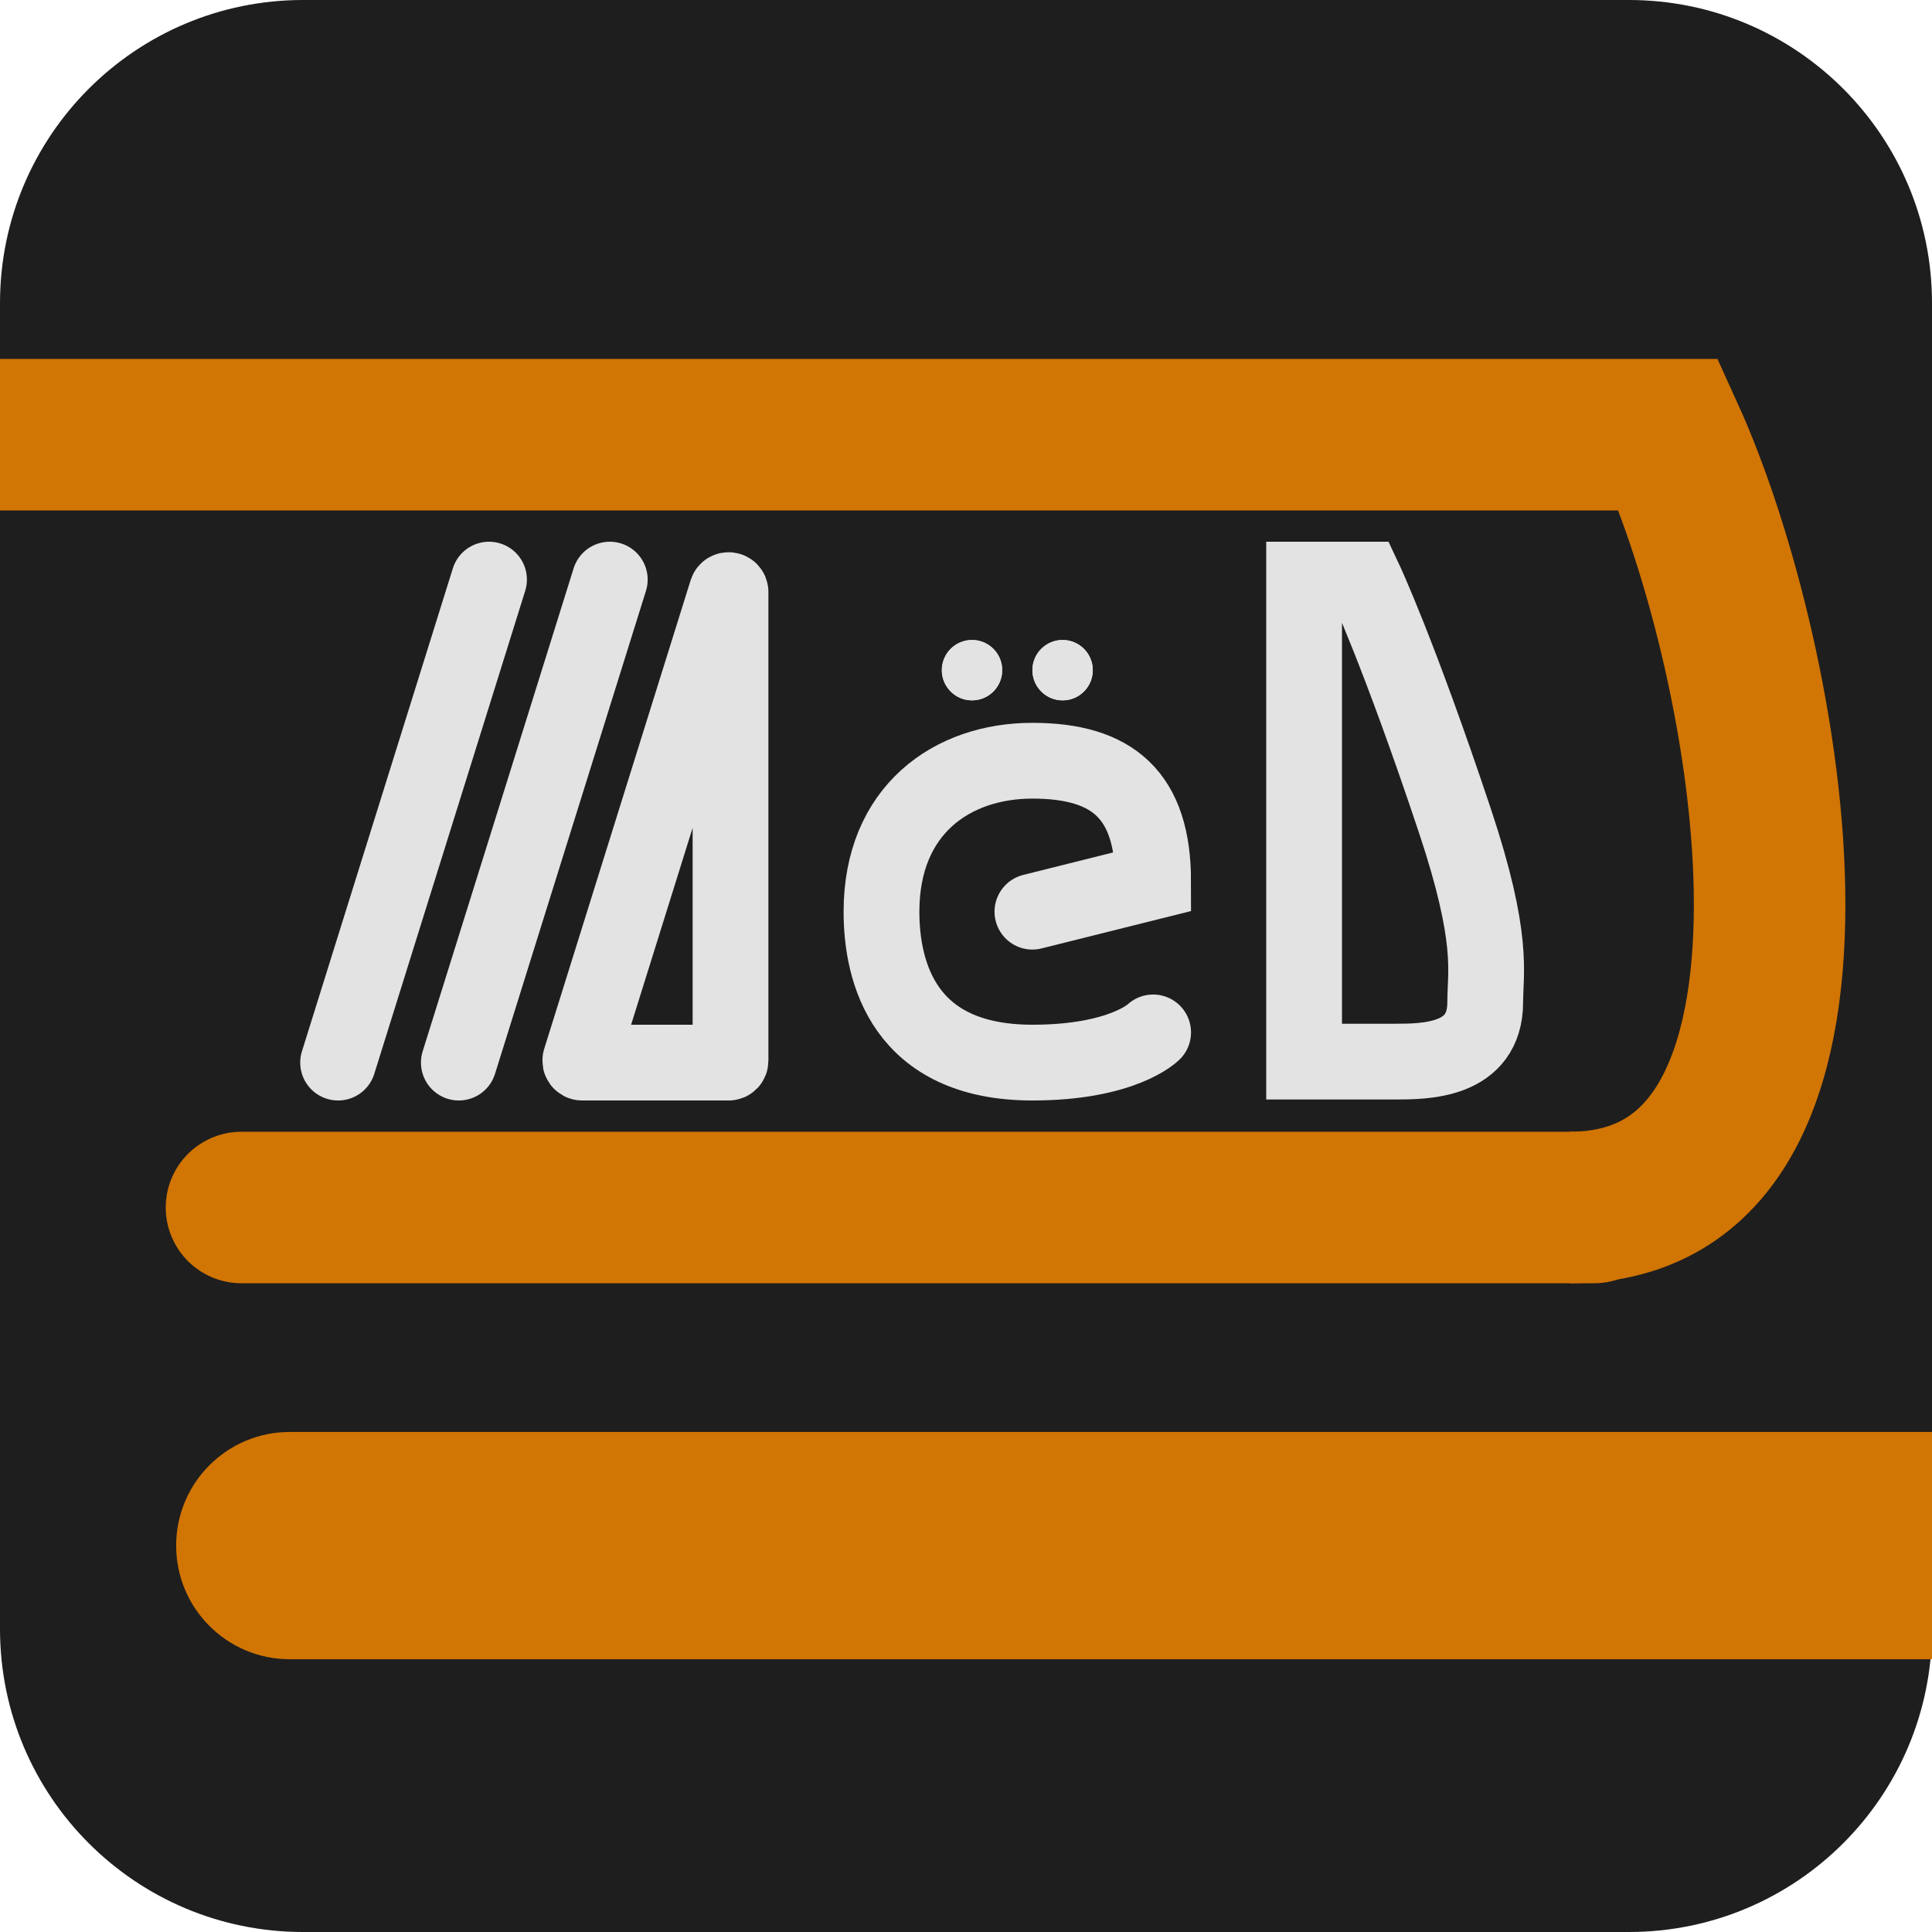
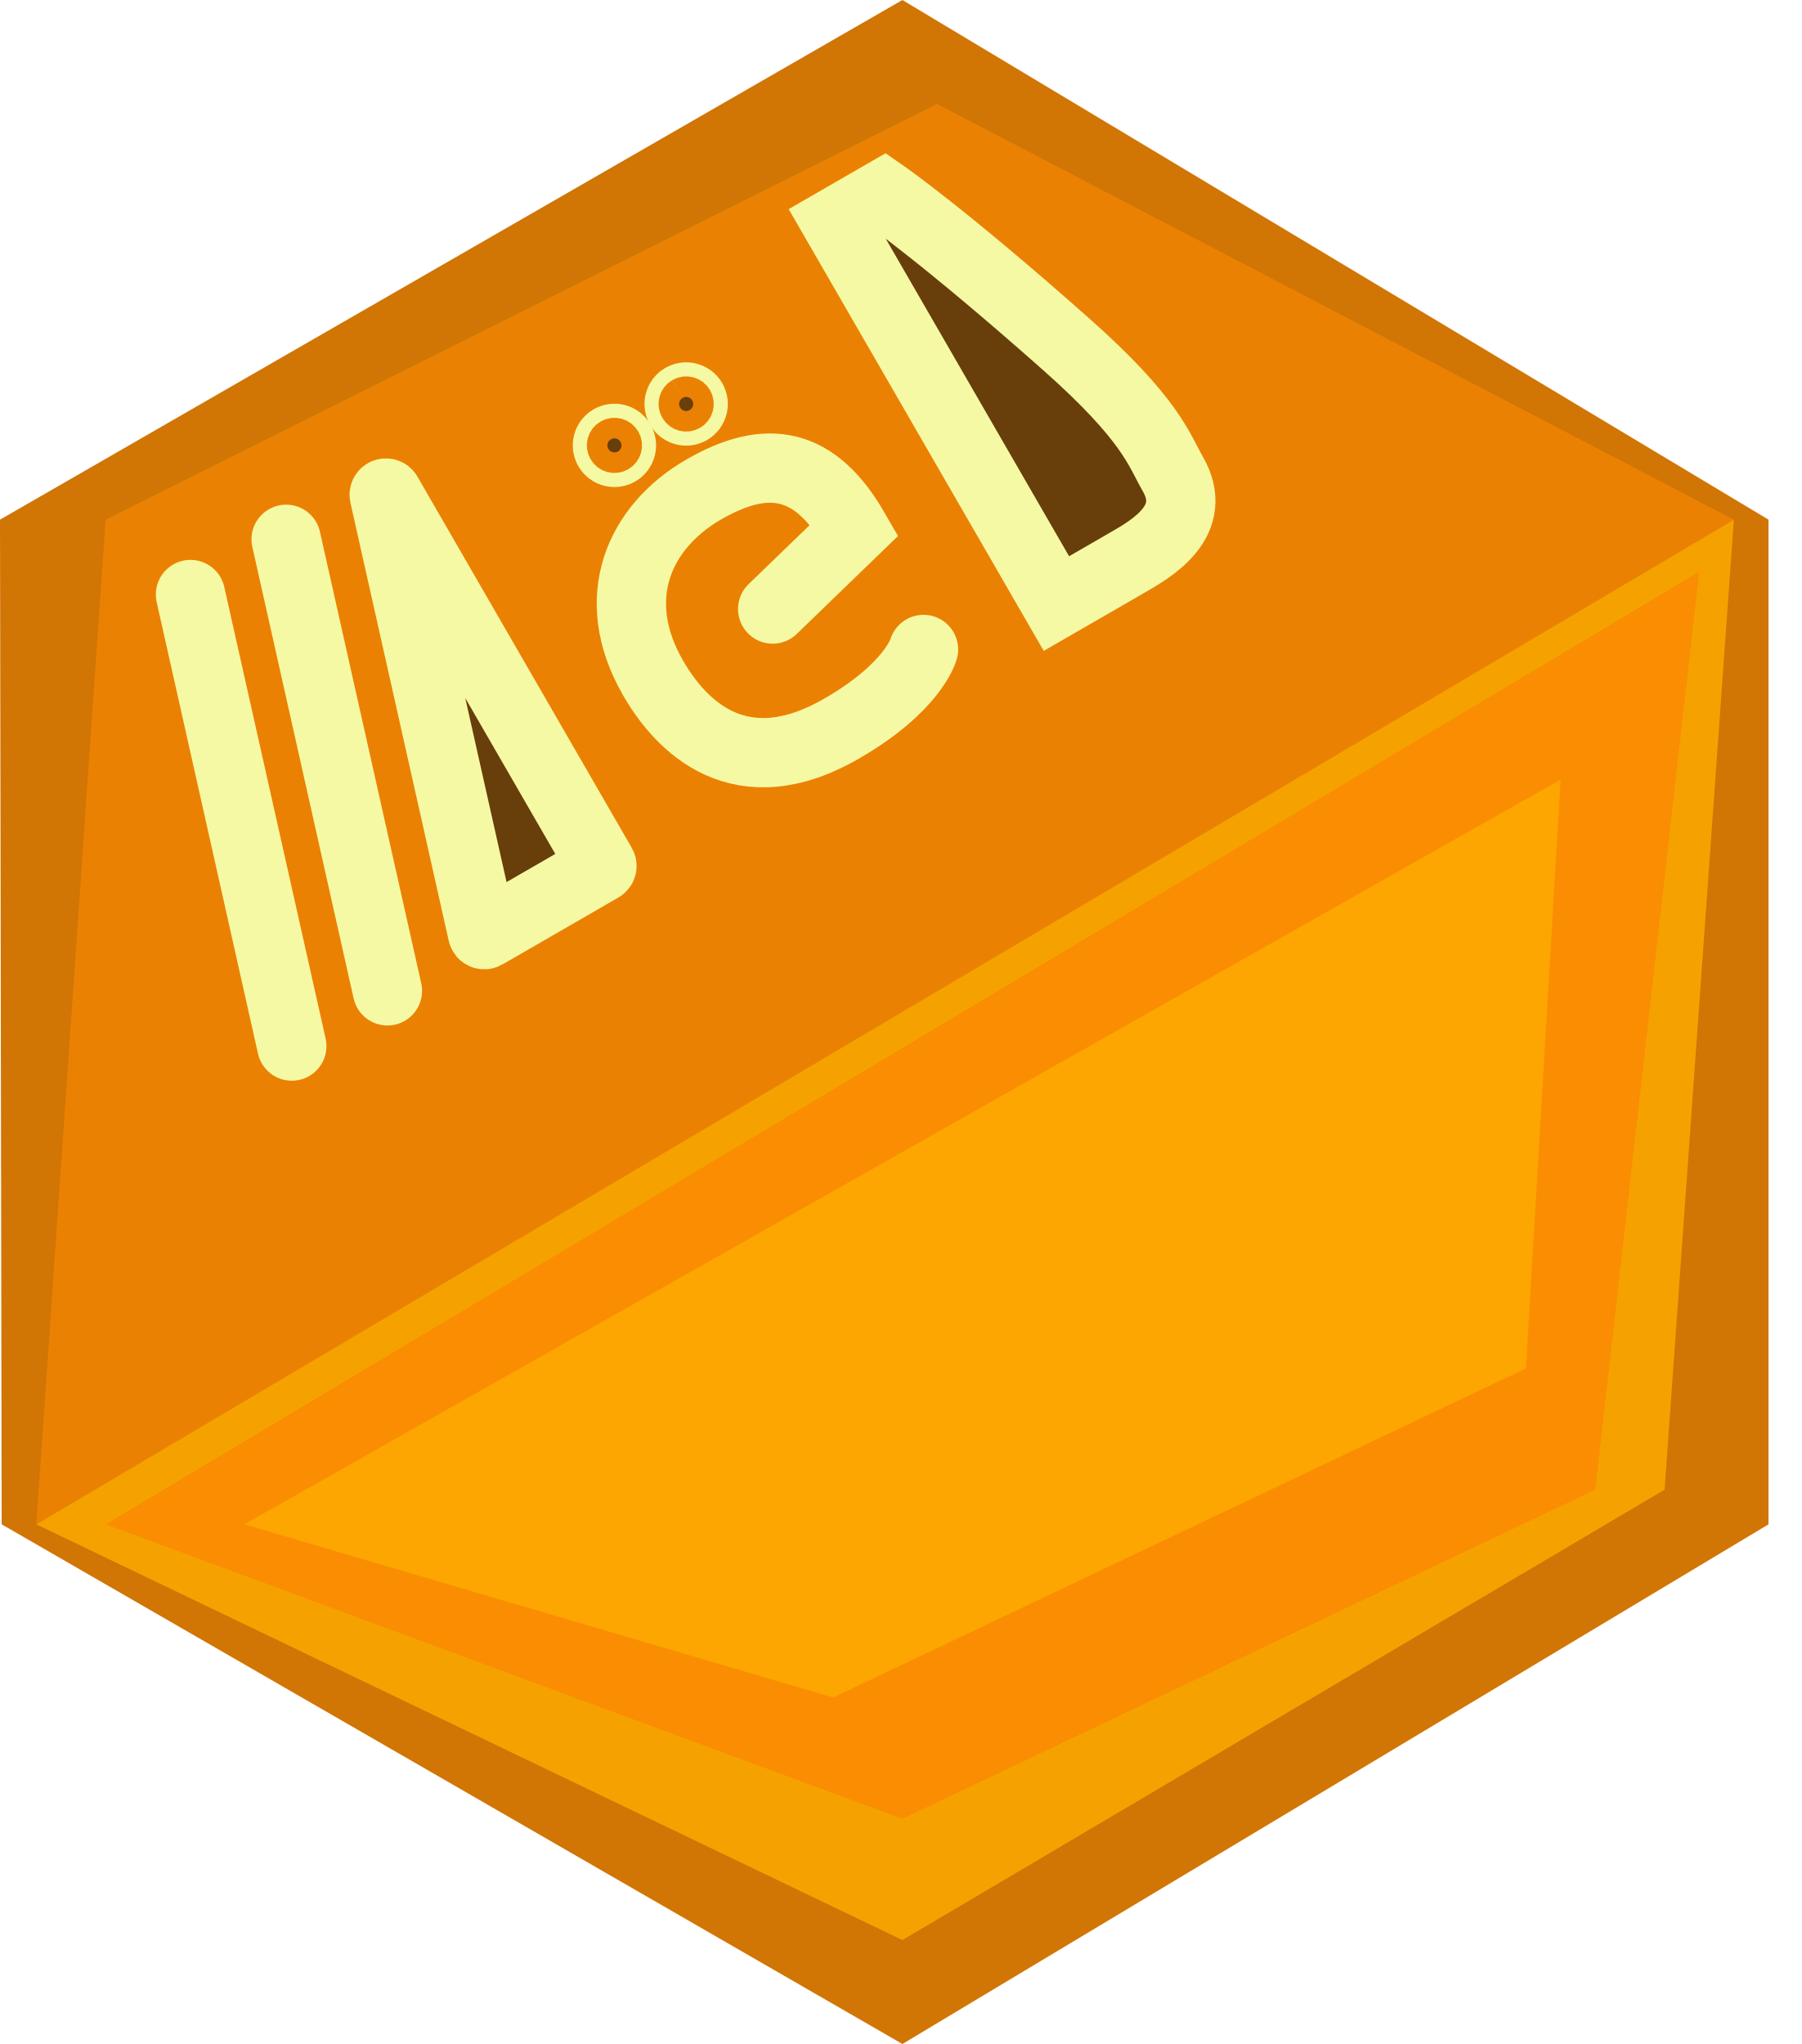
- <svg xmlns="http://www.w3.org/2000/svg" width="51" height="51" viewBox="0 0 51 51" fill="none">
-   <rect width="51" height="51" rx="8" fill="#1E1E1E" />
-   <path d="M6.375 31.875H42.075" stroke="#D17504" stroke-width="4" stroke-linecap="round" />
-   <path d="M7.65 37.8C5.993 37.8 4.65 39.143 4.65 40.8C4.65 42.457 5.993 43.8 7.65 43.8V40.8V37.8ZM7.65 40.8V43.8H51V40.8V37.8H7.65V40.8Z" fill="#D17504" />
-   <path d="M41.438 31.875C49.32 31.875 46.754 17.425 44.049 11.475H36.514H0" stroke="#D17504" stroke-width="4" />
-   <path d="M38.409 21.675C36.922 17.215 36.019 15.3 36.019 15.3H34.425V28.024H36.815H36.816C37.612 28.024 39.206 28.024 39.206 26.456C39.206 25.659 39.448 24.792 38.409 21.675Z" stroke="#E3E3E3" stroke-width="2" stroke-linecap="round" />
-   <path d="M27.253 24.066L30.44 23.269C30.44 20.992 29.377 20.081 27.253 20.081C25.129 20.081 23.269 21.381 23.269 24.066C23.269 25.659 23.855 28.05 27.253 28.05C29.644 28.05 30.44 27.253 30.44 27.253" stroke="#E3E3E3" stroke-width="2" stroke-linecap="round" />
-   <path d="M19.186 15.613L15.32 27.985C15.31 28.017 15.334 28.05 15.368 28.05H19.234C19.262 28.05 19.284 28.028 19.284 28V15.628C19.284 15.57 19.203 15.558 19.186 15.613Z" stroke="#E3E3E3" stroke-width="2" />
-   <path d="M12.112 28.05L16.097 15.3M12.909 15.3L8.925 28.05" stroke="#E3E3E3" stroke-width="2" stroke-linecap="round" />
-   <path d="M26.456 17.691C26.456 18.131 26.099 18.488 25.659 18.488C25.219 18.488 24.862 18.131 24.862 17.691C24.862 17.25 25.219 16.894 25.659 16.894C26.099 16.894 26.456 17.25 26.456 17.691Z" fill="#E3E3E3" />
-   <path d="M26.456 17.691C26.456 18.131 26.099 18.488 25.659 18.488C25.219 18.488 24.862 18.131 24.862 17.691C24.862 17.25 25.219 16.894 25.659 16.894C26.099 16.894 26.456 17.25 26.456 17.691Z" fill="#E3E3E3" />
-   <path d="M28.847 17.691C28.847 18.131 28.49 18.488 28.05 18.488C27.61 18.488 27.253 18.131 27.253 17.691C27.253 17.25 27.61 16.894 28.05 16.894C28.49 16.894 28.847 17.25 28.847 17.691Z" fill="#E3E3E3" />
-   <path d="M28.847 17.691C28.847 18.131 28.49 18.488 28.05 18.488C27.61 18.488 27.253 18.131 27.253 17.691C27.253 17.25 27.61 16.894 28.05 16.894C28.49 16.894 28.847 17.25 28.847 17.691Z" fill="#E3E3E3" />
+ <svg xmlns="http://www.w3.org/2000/svg" width="52" height="59" viewBox="0 0 52 59" fill="none">
+   <path d="M26.048 0L51.048 15L51.048 44L26.048 59L0.048 44L0 15L26.048 0Z" fill="#D17504" />
+   <path d="M50.048 15L48.048 43L26.048 56L1.048 44L50.048 15Z" fill="#FFAE00" fill-opacity="0.78" />
+   <path d="M1.048 44L3.048 15L27.048 3L50.048 15L1.048 44Z" fill="#FF8C00" fill-opacity="0.56" />
+   <path d="M49.048 16.5L46.048 43L26.048 52.5L3.048 44L49.048 16.5Z" fill="#FF7700" fill-opacity="0.49" />
+   <path d="M45.048 22.5L44.048 39.5L24.048 49L7.048 44L45.048 22.5Z" fill="#FFB300" fill-opacity="0.65" />
+   <path d="M30.769 9.932C27.252 6.812 25.512 5.606 25.512 5.606L24.131 6.403L30.493 17.422L32.563 16.227L32.563 16.227C33.254 15.828 34.634 15.031 33.85 13.674C33.452 12.984 33.228 12.111 30.769 9.932Z" fill="#683E0B" stroke="#F5F9A3" stroke-width="2" stroke-linecap="round" />
+   <path d="M22.303 17.58L24.665 15.296C23.527 13.324 22.15 13.067 20.311 14.13C18.471 15.191 17.51 17.247 18.852 19.572C19.649 20.953 21.352 22.73 24.295 21.03C26.366 19.835 26.657 18.747 26.657 18.747" stroke="#F5F9A3" stroke-width="2" stroke-linecap="round" />
+   <path d="M11.091 14.293L13.929 26.941C13.936 26.974 13.973 26.99 14.003 26.973L17.351 25.04C17.375 25.026 17.383 24.996 17.369 24.972L11.183 14.257C11.155 14.207 11.079 14.237 11.091 14.293Z" fill="#683E0B" stroke="#F5F9A3" stroke-width="2" />
+   <path d="M11.183 28.601L8.259 15.567M5.498 17.161L8.423 30.195" stroke="#F5F9A3" stroke-width="2" stroke-linecap="round" />
+   <path d="M17.911 12.754C17.968 12.852 17.934 12.976 17.837 13.032C17.74 13.088 17.616 13.055 17.56 12.958C17.503 12.86 17.537 12.736 17.634 12.68C17.731 12.624 17.855 12.657 17.911 12.754Z" fill="#683E0B" stroke="#F5F9A3" stroke-width="2" />
+   <path d="M19.982 11.559C20.038 11.656 20.005 11.78 19.907 11.837C19.81 11.893 19.686 11.859 19.63 11.762C19.574 11.665 19.607 11.541 19.704 11.485C19.801 11.429 19.926 11.462 19.982 11.559Z" fill="#683E0B" stroke="#F5F9A3" stroke-width="2" />
</svg>
